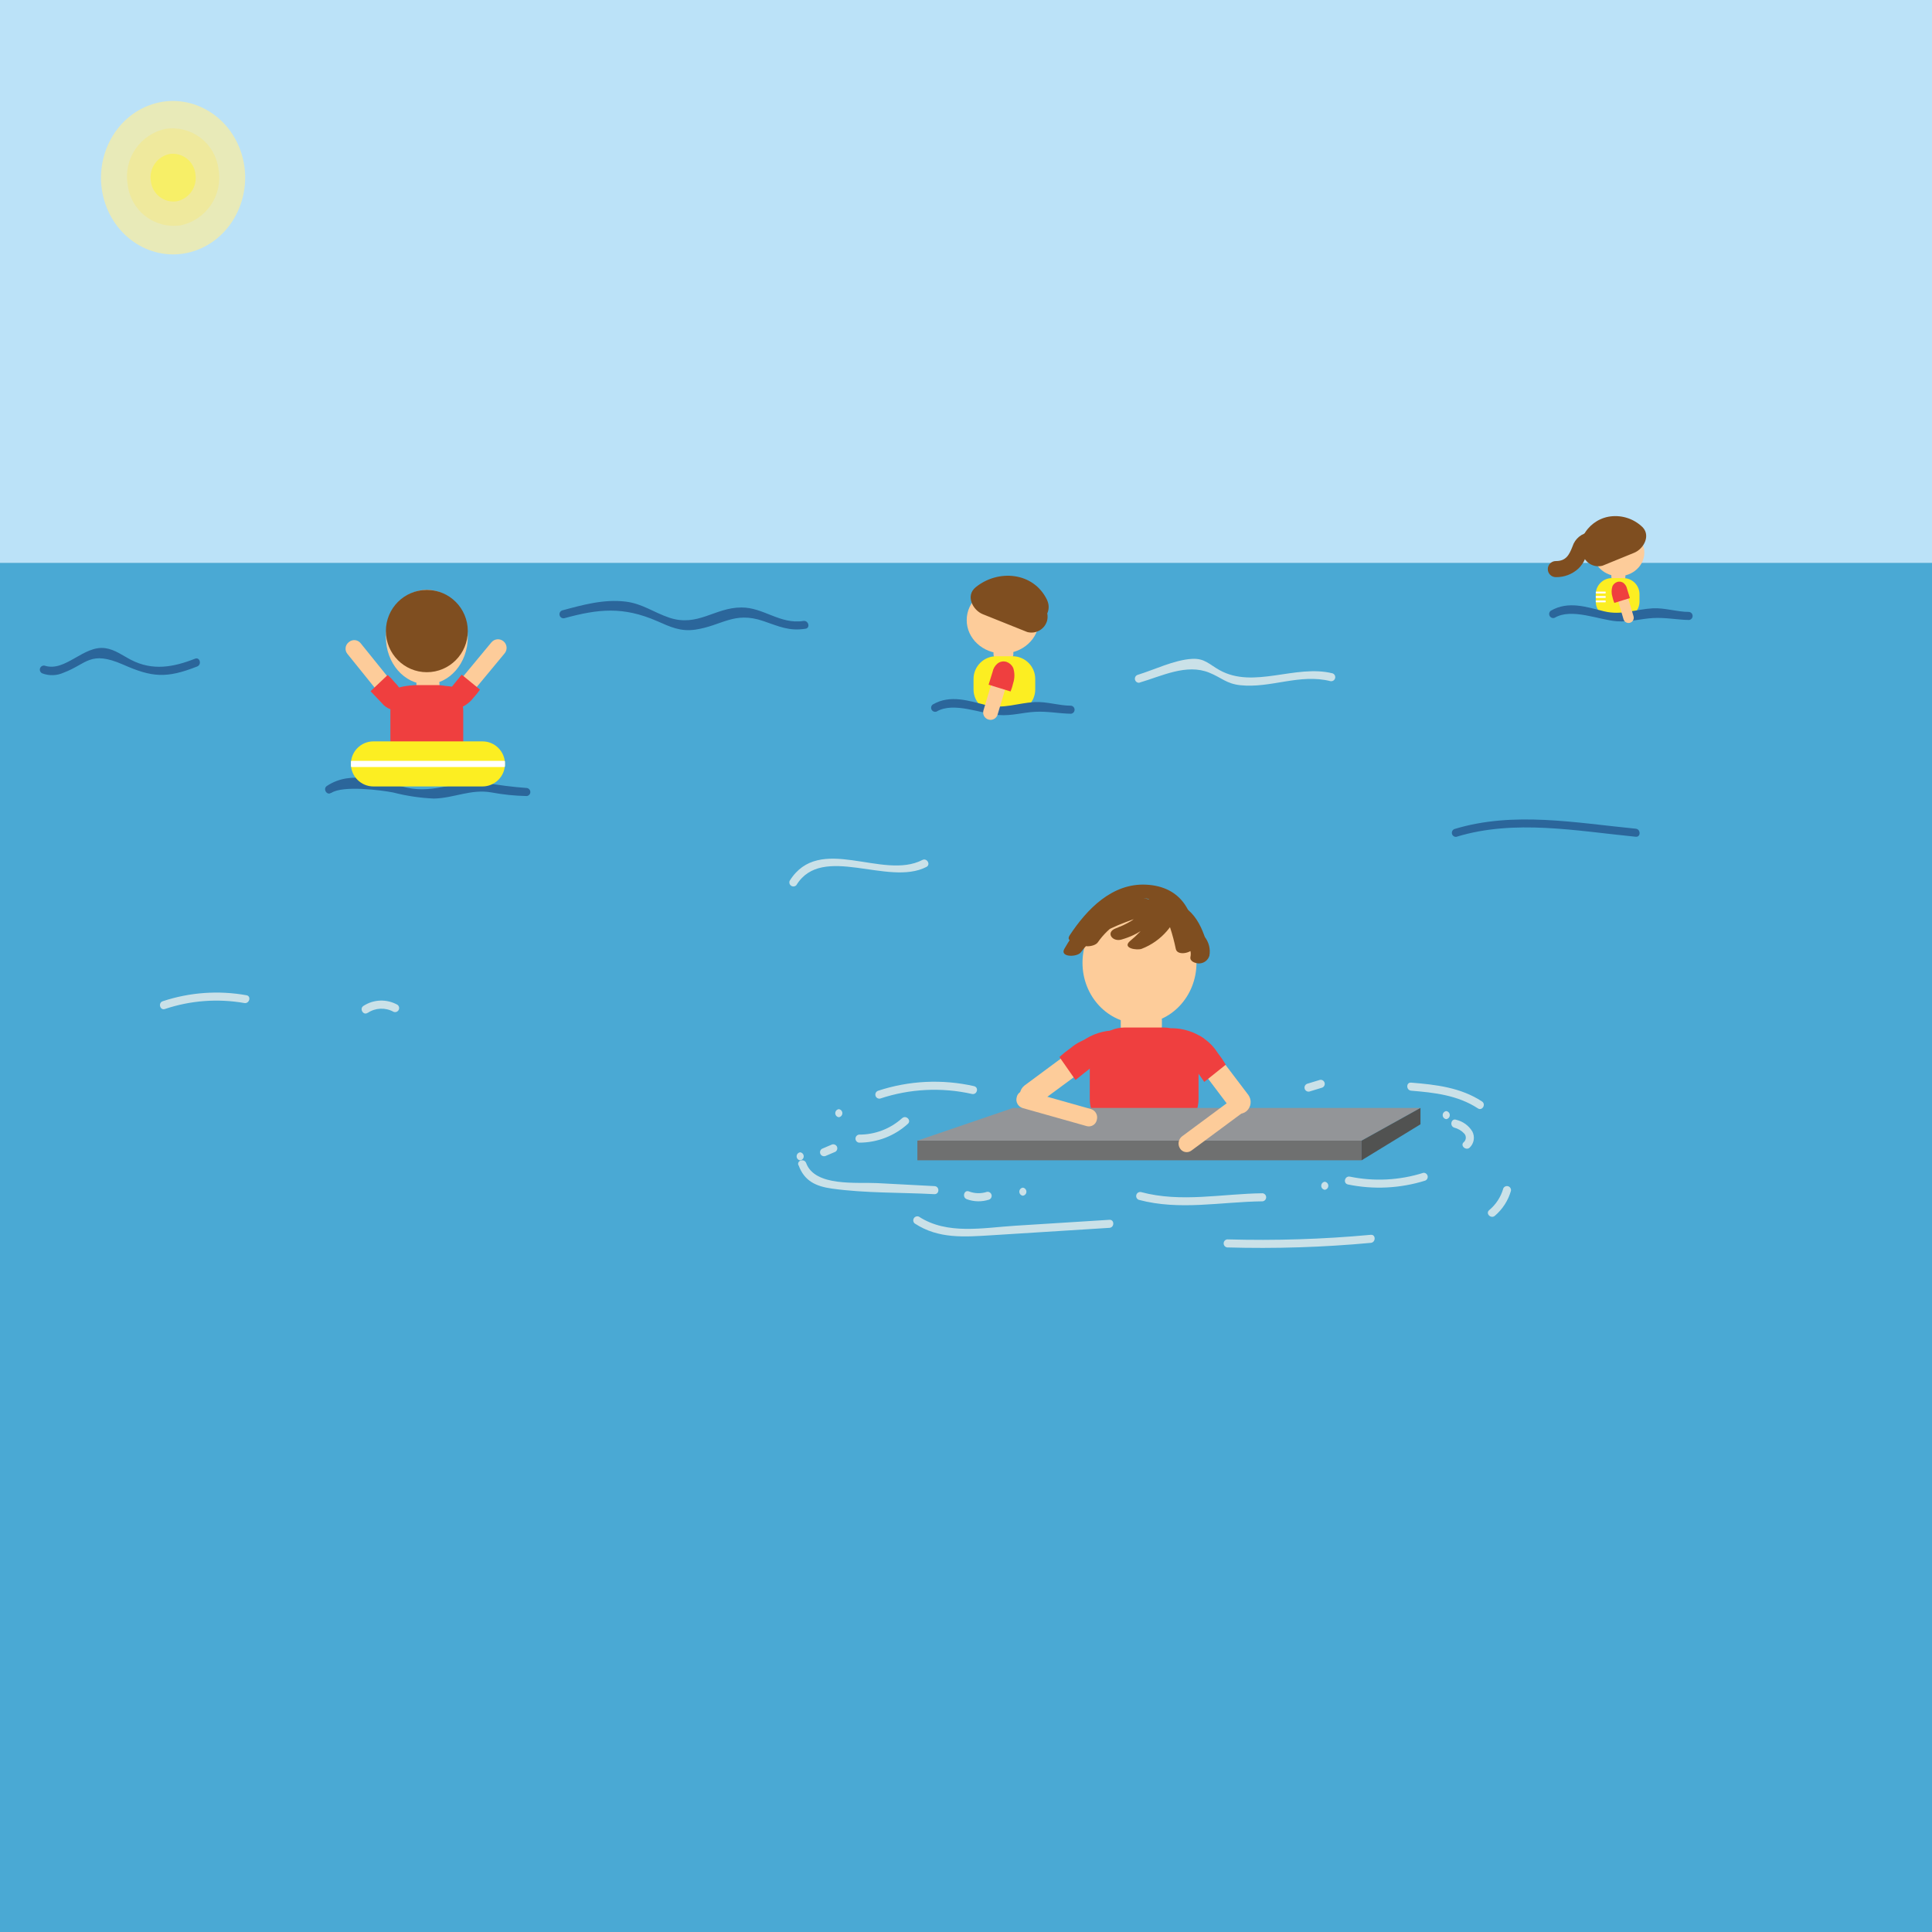
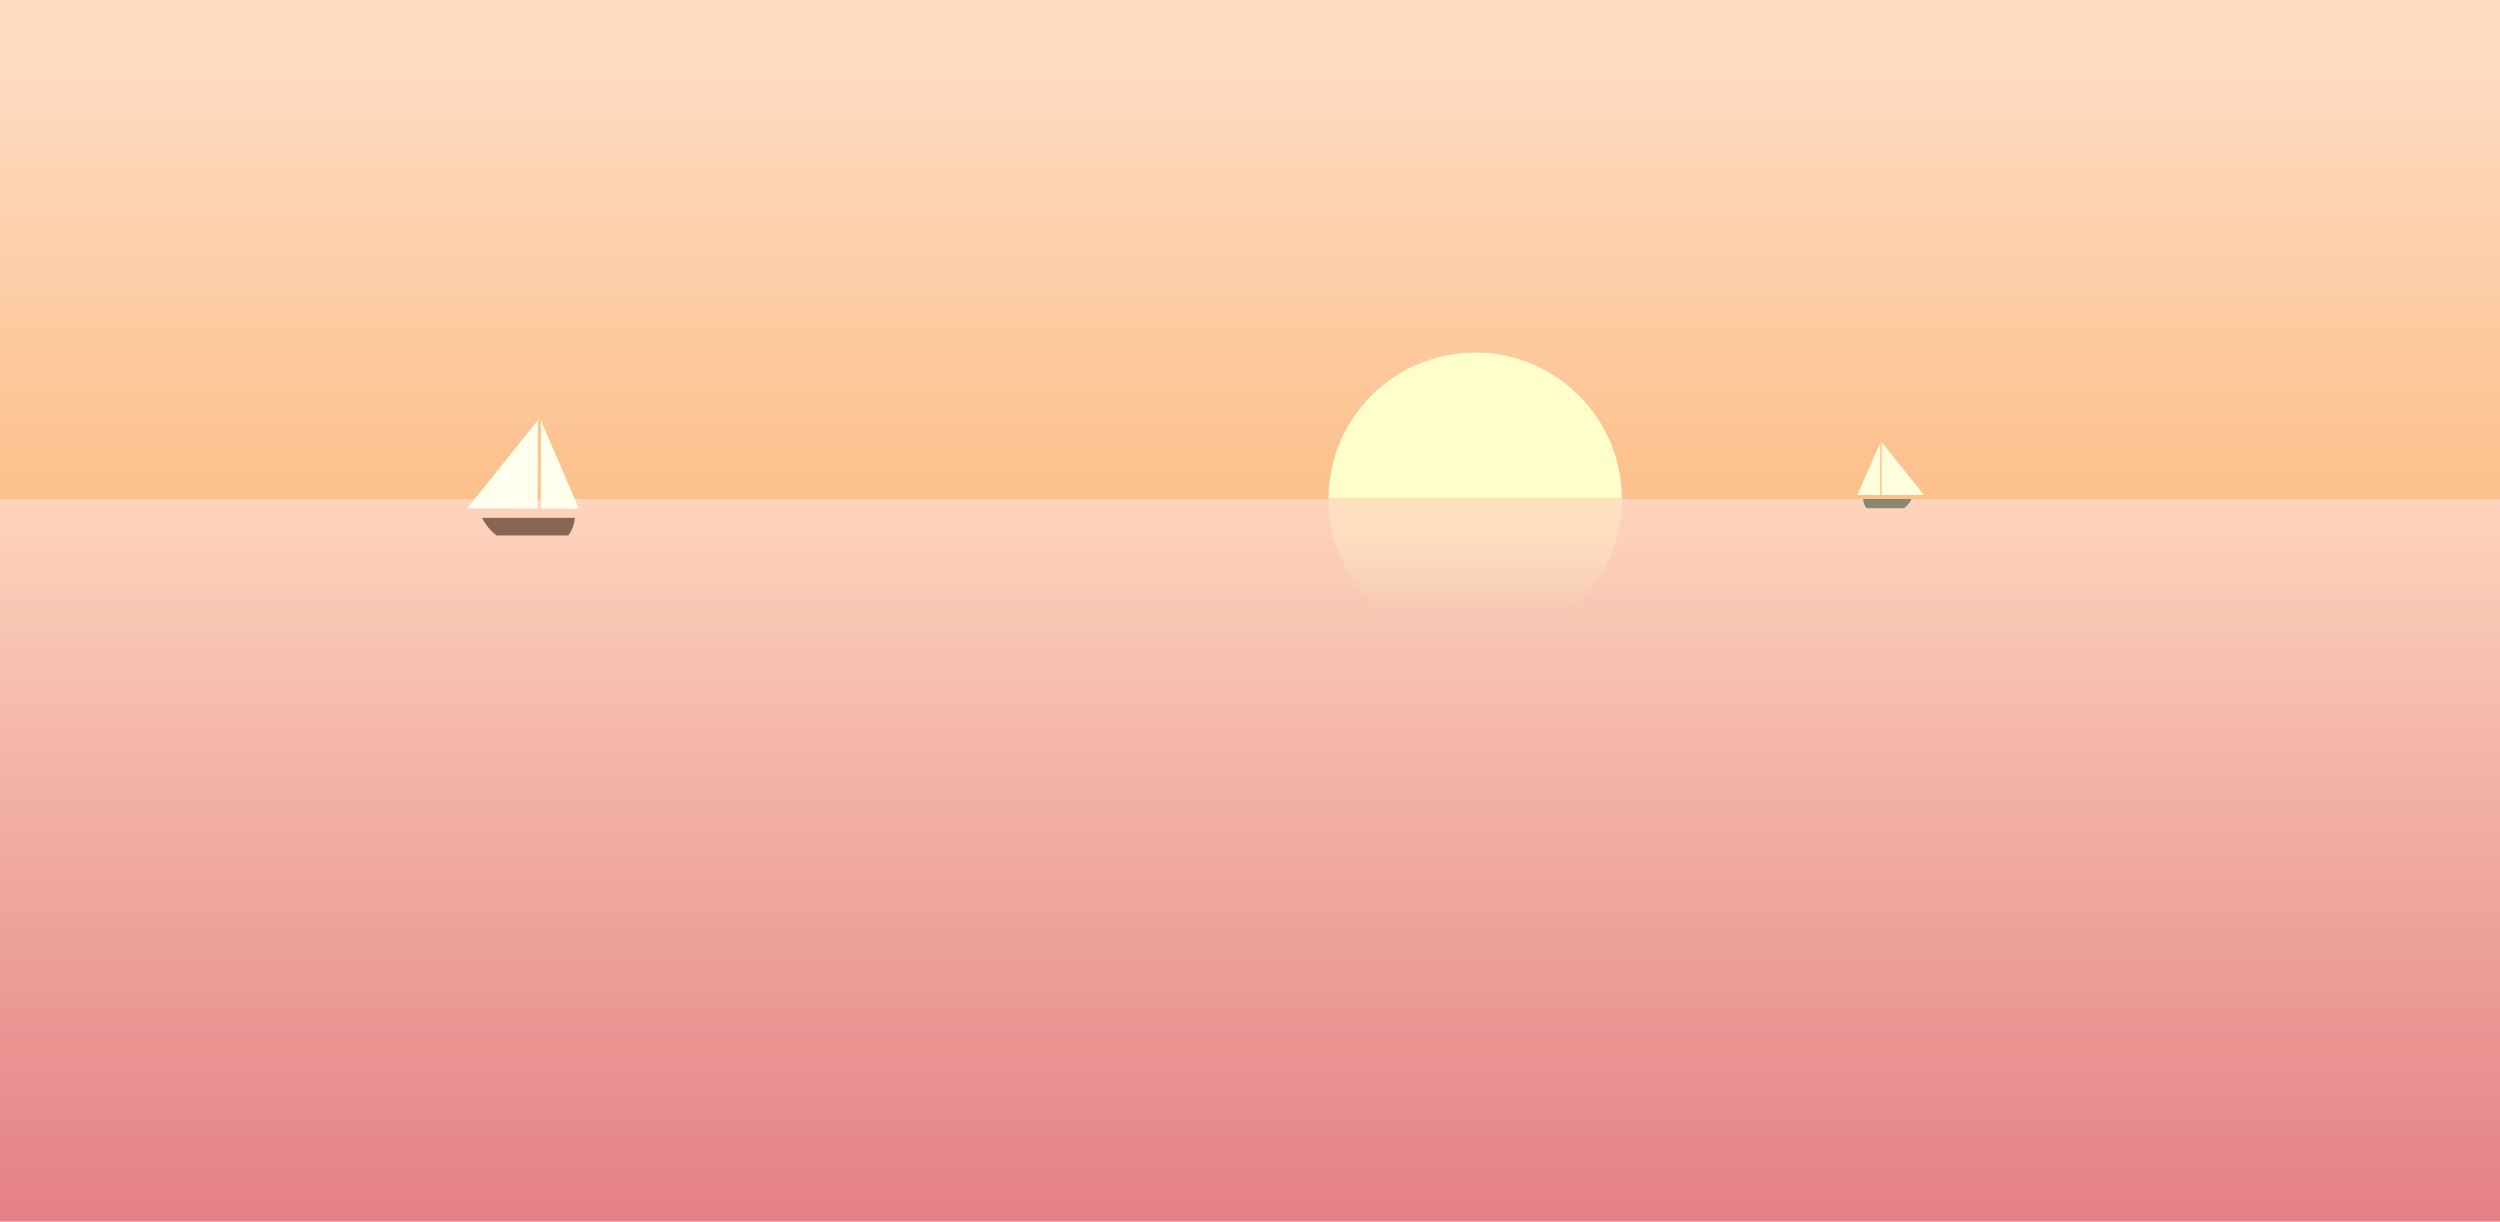
- <svg xmlns="http://www.w3.org/2000/svg" viewBox="0 0 300 300">
-   <style>
- 		.cls-1{fill:#4aa9d4;}.cls-2{fill:#bbe2f8;}.cls-3{fill:#e8eab8;}.cls-4{fill:#efe99d;}.cls-5{fill:#f7ef67;}.cls-6{fill:#fdcc9a;}.cls-7{fill:#7f4e20;}.cls-8{fill:#fcee22;}.cls-9{fill:#fff;}.cls-10{fill:#ef3f3f;}.cls-11{fill:#2b669b;}.cls-12{fill:#939598;}.cls-13{fill:#6f7070;}.cls-14{fill:#515251;}.cls-15{fill:#cae1e8;}
- 	</style>
-   <rect class="cls-1" y="87.38" width="300" height="212.62" />
-   <rect class="cls-2" width="300" height="87.38" />
-   <path class="cls-3" d="M23.07,16.39c5.81-2.24,12.23,1,14.33,7.15s-0.9,13-6.72,15.25-12.23-1-14.33-7.15S17.26,18.63,23.07,16.39Z" />
-   <path class="cls-4" d="M33.93,26.27A7.55,7.55,0,0,1,28,35a7.21,7.21,0,0,1-8.17-6.31A7.55,7.55,0,0,1,25.76,20,7.21,7.21,0,0,1,33.93,26.27Z" />
-   <path class="cls-5" d="M30.34,27a3.7,3.7,0,0,1-2.91,4.26,3.53,3.53,0,0,1-4-3.09,3.7,3.7,0,0,1,2.91-4.26A3.53,3.53,0,0,1,30.34,27Z" />
-   <ellipse class="cls-6" cx="66.28" cy="98.92" rx="6.36" ry="7.33" />
-   <ellipse class="cls-7" cx="66.28" cy="97.99" rx="6.36" ry="6.39" />
-   <path class="cls-7" d="M246.9,82.64a3.18,3.18,0,0,0-2.72,2.21c-0.51,1.3-1,2.28-2.59,2.27a1.25,1.25,0,0,0,0,2.5,5.05,5.05,0,0,0,3.48-1.31,4.43,4.43,0,0,0,1.06-1.54c0.13-.3.4-1.6,0.77-1.64,1.58-.19,1.6-2.69,0-2.5h0Z" />
-   <ellipse class="cls-6" cx="251.36" cy="85.8" rx="3.97" ry="3.67" />
-   <path class="cls-7" d="M250.19,85.71a0.76,0.76,0,0,1,.59-0.58,1.05,1.05,0,0,1,.36,0c-0.11,0,.39.24,0.17,0.06l1.1-4.18-4.9,2a2.58,2.58,0,0,0-1.75,3.08,2.52,2.52,0,0,0,3.08,1.75l4.9-2c1.55-.62,2.72-2.86,1.1-4.18a6.05,6.05,0,0,0-5.1-1.42,5.54,5.54,0,0,0-3.88,2.93,2.57,2.57,0,0,0,.9,3.42,2.52,2.52,0,0,0,3.42-.9h0Z" />
-   <rect class="cls-6" x="250.21" y="88.56" width="2.18" height="1.67" rx="0.67" ry="0.67" />
-   <rect class="cls-8" x="247.79" y="89.77" width="6.79" height="6.15" rx="2.5" ry="2.5" />
-   <rect class="cls-9" x="247.79" y="91.86" width="1.54" height="0.29" rx="0.07" ry="0.07" />
-   <rect class="cls-9" x="247.79" y="92.55" width="1.54" height="0.29" rx="0.07" ry="0.07" />
-   <rect class="cls-9" x="247.79" y="93.24" width="1.54" height="0.29" rx="0.07" ry="0.07" />
-   <rect class="cls-6" x="64.66" y="105.04" width="3.58" height="2.77" rx="1.11" ry="1.11" />
-   <rect class="cls-10" x="60.62" y="106.38" width="11.31" height="13.13" rx="3.96" ry="3.96" />
-   <ellipse class="cls-6" cx="155.72" cy="96.29" rx="5.61" ry="5.18" />
-   <path class="cls-7" d="M162.57,93.12c-2.11-4.32-7.6-4.76-11.07-1.93-1.62,1.32-.44,3.56,1.1,4.18l6.91,2.77a2.52,2.52,0,0,0,3.08-1.75,2.56,2.56,0,0,0-1.75-3.08l-6.91-2.77,1.1,4.18a2.1,2.1,0,0,1,3.21.91c1.41,2.89,5.72.36,4.32-2.52h0Z" />
-   <rect class="cls-6" x="154.26" y="100.19" width="3.08" height="2.35" rx="0.95" ry="0.95" transform="translate(311.61 202.73) rotate(180)" />
-   <rect class="cls-8" x="151.18" y="101.89" width="9.58" height="8.68" rx="3.53" ry="3.53" transform="translate(311.93 212.47) rotate(-180)" />
-   <g>
-     <ellipse class="cls-6" cx="176.94" cy="149.5" rx="8.85" ry="9.43" />
-     <rect class="cls-6" x="174.03" y="156.78" width="6.39" height="4.28" rx="1.62" ry="1.62" />
-     <rect class="cls-10" x="169.22" y="159.55" width="16.89" height="16.56" rx="5.43" ry="5.43" />
-     <path class="cls-7" d="M177.72,141.49a14.1,14.1,0,0,1-4.48,2.67c-1.6.61-.54,2.13,0.88,1.74,2.53-.71,5.13-2.28,5.79-5a0.71,0.71,0,0,0-.34-0.68c-2-1.34-4.52.35-6.42,1.16-2.27,1-4.3,2.08-5.28,4.45-0.6,1.45,2,1.31,2.58.52a11.57,11.57,0,0,1,7.43-4.79c0.87-.17,1.86-1.47.6-1.87-6.09-2-10.45,2.83-13.21,7.65-0.76,1.33,2,1.32,2.58.52,2-2.75,4.87-3.92,8-5.06,1.41-.52,4.55-2.68,2.48.34a17.47,17.47,0,0,1-2.88,3c-1.26,1.12,1.13,1.46,1.83,1.19a9.89,9.89,0,0,0,6.07-7l-2.91.51a30,30,0,0,1,2.14,6.52c0.25,1.2,2.86.57,2.91-.51,0.23-5.07-2-9.21-7.52-9.48-5.28-.26-9.2,3.81-11.88,7.88-0.85,1.29,2.1,1.27,2.76.27,2-3.07,5.07-6.82,9.21-6,3.9,0.79,4.66,4.1,4.5,7.57l2.91-.51a30,30,0,0,0-2.14-6.52c-0.54-1.18-2.62-.58-2.91.51a7.21,7.21,0,0,1-4.4,5.14l1.83,1.19c1.29-1.15,7.37-7.88,1.76-7.46-2.45.18-5.63,1.82-7.87,2.82a15.06,15.06,0,0,0-6.26,4.77l2.58,0.52c1.78-3.11,4.43-7.44,8.76-6.05l0.6-1.87a14.92,14.92,0,0,0-9.33,5.89l2.58,0.52c0.71-1.71,2.19-2.44,3.78-3.13l2.25-.91a5.3,5.3,0,0,1-3,1.95l0.88,1.74a17.91,17.91,0,0,0,5.63-3.49c1.32-1.17-1.5-1.57-2.4-.77h0Z" />
-     <path class="cls-7" d="M179.64,141.32c1.42-.17,2.84,1.38,3.49,2.44a13.42,13.42,0,0,1,1.39,3.63c0.19,0.73,3.09,0,2.9-.78-1-3.69-3-7-7.27-6.5-0.35,0-1.67.35-1.69,0.84s0.83,0.41,1.18.36h0Z" />
-     <path class="cls-7" d="M184.37,146.7a2.19,2.19,0,0,1,.48,1.9c-0.13.71,0.8,1,1.35,1a1.68,1.68,0,0,0,1.59-1.18,3.65,3.65,0,0,0-.77-3,1.67,1.67,0,0,0-2-.23c-0.49.24-1.15,0.95-.68,1.52h0Z" />
-   </g>
-   <path class="cls-11" d="M241.42,95.92c2.65-1.55,6.88.35,9.63,0.55,2,0.15,3.69-.39,5.63-0.5s3.71,0.27,5.6.3a0.63,0.63,0,0,0,0-1.25c-1.91,0-3.79-.67-5.68-0.56-2.58.14-4.82,1.12-7.49,0.47s-5.58-1.69-8.31-.09a0.63,0.63,0,0,0,.63,1.08h0Z" />
-   <path class="cls-11" d="M51.43,123.13c1.83-1.21,7.75-.43,9.59-0.08a30.77,30.77,0,0,0,6.35.95c3.12-.06,5.76-1.52,8.95-0.95a33.34,33.34,0,0,0,5.48.56,0.63,0.63,0,0,0,0-1.25,66,66,0,0,1-6.6-.83c-4.13-.48-7.61,1.75-12,0.78-4.06-.91-8.57-2.83-12.44-0.27-0.67.44,0,1.53,0.63,1.08h0Z" />
-   <polygon class="cls-12" points="157.31 172.04 220.57 172.04 211.43 177.12 142.45 177.12 157.31 172.04" />
-   <rect class="cls-13" x="142.45" y="177.12" width="68.98" height="3.05" />
-   <polygon class="cls-14" points="220.57 174.58 220.57 172.04 211.43 177.12 211.43 180.17 220.57 174.58" />
-   <path class="cls-15" d="M140.09,173.62a9.87,9.87,0,0,1-6.7,2.56,0.63,0.63,0,0,0,0,1.25,11.22,11.22,0,0,0,7.58-2.92c0.6-.53-0.28-1.42-0.88-0.88h0Z" />
-   <path class="cls-15" d="M129.07,177.77l-1.43.61a0.63,0.63,0,0,0-.22.86,0.64,0.64,0,0,0,.86.22l1.43-.61a0.63,0.63,0,0,0,.22-0.86,0.64,0.64,0,0,0-.86-0.22h0Z" />
-   <path class="cls-15" d="M124.25,180.18a0.63,0.63,0,0,0,0-1.25,0.63,0.63,0,0,0,0,1.25h0Z" />
-   <path class="cls-15" d="M124,180.93c0.89,2.46,2.69,3.29,5.21,3.64,5.19,0.72,10.66.58,15.9,0.86,0.8,0,.8-1.21,0-1.25l-8.93-.47c-3.13-.16-9.63.6-11-3.11-0.27-.75-1.48-0.43-1.21.33h0Z" />
-   <path class="cls-15" d="M150.11,186.21a5.3,5.3,0,0,0,3.47.07,0.63,0.63,0,0,0-.33-1.21,4.17,4.17,0,0,1-2.8-.07c-0.76-.28-1.08.93-0.33,1.21h0Z" />
-   <path class="cls-15" d="M158.83,185.67a0.63,0.63,0,0,0,0-1.25,0.63,0.63,0,0,0,0,1.25h0Z" />
-   <path class="cls-15" d="M224.57,173.78a0.63,0.63,0,0,0,0-1.25,0.63,0.63,0,0,0,0,1.25h0Z" />
-   <path class="cls-15" d="M225.79,175.09a3.25,3.25,0,0,1,1.59.94,0.94,0.94,0,0,1-.07,1.31c-0.63.5,0.26,1.38,0.88,0.88a2.11,2.11,0,0,0,.43-2.53,4,4,0,0,0-2.5-1.81c-0.76-.28-1.08.93-0.33,1.21h0Z" />
-   <path class="cls-15" d="M221,182.12a22.64,22.64,0,0,1-11.38.59c-0.79-.16-1.12,1-0.33,1.21a24,24,0,0,0,12-.59,0.63,0.63,0,0,0-.33-1.21h0Z" />
-   <path class="cls-15" d="M205.71,184.75a0.63,0.63,0,0,0,0-1.25,0.63,0.63,0,0,0,0,1.25h0Z" />
-   <path class="cls-15" d="M196.05,185.29c-6.34.07-12.64,1.49-18.89-.19a0.63,0.63,0,0,0-.33,1.21c6.37,1.7,12.76.3,19.23,0.23a0.63,0.63,0,0,0,0-1.25h0Z" />
-   <path class="cls-15" d="M142.07,190c3.68,2.4,7.69,2.07,11.92,1.81l18.28-1.15c0.8-.05.8-1.3,0-1.25l-14.63.92c-4.94.31-10.55,1.46-14.95-1.41a0.63,0.63,0,0,0-.63,1.08h0Z" />
-   <path class="cls-15" d="M190.56,193.7a184.56,184.56,0,0,0,22.3-.71c0.79-.07.8-1.32,0-1.25a184.56,184.56,0,0,1-22.3.71,0.63,0.63,0,0,0,0,1.25h0Z" />
-   <path class="cls-15" d="M233.42,184.58a6.82,6.82,0,0,1-2.18,3.33c-0.62.52,0.27,1.4,0.88,0.88a8,8,0,0,0,2.5-3.88,0.63,0.63,0,0,0-1.21-.33h0Z" />
-   <path class="cls-15" d="M219.1,169.36c3.65,0.3,7.25.7,10.39,2.75,0.67,0.44,1.3-.64.63-1.08-3.31-2.17-7.16-2.61-11-2.92-0.8-.07-0.8,1.18,0,1.25h0Z" />
-   <path class="cls-15" d="M203.3,169.5l2-.61a0.63,0.63,0,0,0-.33-1.21l-2,.61a0.63,0.63,0,0,0,.33,1.21h0Z" />
-   <path class="cls-15" d="M151.27,168.66a27.91,27.91,0,0,0-14.94.72,0.63,0.63,0,0,0,.33,1.21,26.62,26.62,0,0,1,14.27-.72c0.78,0.17,1.12-1,.33-1.21h0Z" />
-   <path class="cls-15" d="M130.25,173.48a0.63,0.63,0,0,0,0-1.25,0.63,0.63,0,0,0,0,1.25h0Z" />
-   <path class="cls-11" d="M145.45,110.48c2.65-1.55,6.88.35,9.63,0.55,2,0.15,3.69-.39,5.63-0.5s3.71,0.27,5.6.3a0.63,0.63,0,0,0,0-1.25c-1.91,0-3.79-.67-5.68-0.56-2.58.14-4.82,1.12-7.49,0.47s-5.58-1.69-8.31-.09a0.63,0.63,0,0,0,.63,1.08h0Z" />
-   <path class="cls-11" d="M226.18,129.93c9-2.75,18.66-.9,27.82,0,0.8,0.08.79-1.17,0-1.25-9.31-.91-19-2.74-28.15.05a0.63,0.63,0,0,0,.33,1.21h0Z" />
-   <path class="cls-11" d="M6.59,104.57a4.3,4.3,0,0,0,3.29-.12c3.62-1.35,4.08-3.5,9.22-1.26,4.51,2,6.75,2.18,11.52.3,0.74-.29.42-1.5-0.33-1.21-3.37,1.33-6.59,1.91-9.93.19-1.29-.66-2.51-1.61-4-1.82-3.41-.49-6.2,3.76-9.44,2.71a0.63,0.63,0,0,0-.33,1.21h0Z" />
-   <path class="cls-11" d="M87.61,96c5.35-1.46,9.14-1.85,14.44.45,2,0.88,3.61,1.66,5.92,1.32,4.12-.61,6-2.89,10.54-1.34,2.47,0.84,4,1.6,6.57,1.2,0.79-.12.46-1.33-0.33-1.21-3.62.57-6.2-2.12-9.64-2.09-4.12,0-6.76,3.07-11.19,1.58-2.41-.81-4.17-2.17-6.75-2.49-3.37-.42-6.68.5-9.89,1.37A0.63,0.63,0,0,0,87.61,96h0Z" />
-   <path class="cls-15" d="M25.6,156.68a25.19,25.19,0,0,1,12.34-.93c0.79,0.14,1.12-1.07.33-1.21a26.53,26.53,0,0,0-13,.93c-0.76.25-.43,1.46,0.33,1.21h0Z" />
-   <path class="cls-15" d="M57.1,157.28a3.83,3.83,0,0,1,4-.17,0.63,0.63,0,0,0,.63-1.08,5.1,5.1,0,0,0-5.3.17c-0.67.44,0,1.52,0.63,1.08h0Z" />
-   <path class="cls-15" d="M123.69,137.4c4-6.45,14.22.28,20.16-2.78,0.72-.37.08-1.45-0.63-1.08-6.19,3.19-16-4.17-20.6,3.23a0.63,0.63,0,0,0,1.08.63h0Z" />
-   <path class="cls-15" d="M176.93,106c3.43-1,7.31-3,10.86-1.54,1.88,0.76,2.65,1.71,4.81,1.94,4.75,0.5,9.18-1.84,14-.63a0.63,0.63,0,0,0,.33-1.21c-5.76-1.45-12.26,2.47-17.57-.51-1.63-.91-2.32-1.86-4.29-1.74-2.74.16-5.85,1.7-8.44,2.49a0.63,0.63,0,0,0,.33,1.21h0Z" />
-   <text />
-   <rect class="cls-6" x="251.63" y="92.12" width="1.62" height="4.7" rx="0.81" ry="0.81" transform="translate(-16.48 76.18) rotate(-16.63)" />
-   <path class="cls-10" d="M251.08,90.38a1.26,1.26,0,0,0-.7.65,2.69,2.69,0,0,0,0,1.66,5.7,5.7,0,0,0,.29.93l2.42-.75-0.44-1.43a1.6,1.6,0,0,0-.52-0.89A1.07,1.07,0,0,0,251.08,90.38Z" />
-   <rect class="cls-6" x="73.6" y="98.41" width="2.67" height="10.19" rx="1.33" ry="1.33" transform="translate(83.3 -24.01) rotate(39.66)" />
-   <path class="cls-10" d="M69.93,109.7a1.77,1.77,0,0,0,1.41.26,4.91,4.91,0,0,0,2.19-1.63,10.74,10.74,0,0,0,1-1.25l-2.84-2.32-1.56,1.92a3,3,0,0,0-.79,1.5A1.47,1.47,0,0,0,69.93,109.7Z" />
-   <rect class="cls-6" x="55.78" y="98.68" width="2.64" height="9.35" rx="1.27" ry="1.27" transform="translate(-52.23 58.75) rotate(-38.89)" />
-   <path class="cls-10" d="M62.27,109.77a1.77,1.77,0,0,0,.43-1.37A5.07,5.07,0,0,0,61.33,106a11.13,11.13,0,0,0-1.13-1.19l-2.66,2.52,1.73,1.82a3.05,3.05,0,0,0,1.41,1A1.47,1.47,0,0,0,62.27,109.77Z" />
-   <path class="cls-10" d="M64.26,106.44a8.16,8.16,0,0,0-2.28.31,7.86,7.86,0,0,0-2.23,1l4,0.34Z" />
-   <path class="cls-10" d="M68.68,106.5a8.16,8.16,0,0,1,2.28.31,7.86,7.86,0,0,1,2.23,1l-4,.34Z" />
-   <rect class="cls-8" x="54.49" y="115.12" width="23.92" height="7" rx="3.5" ry="3.5" />
-   <rect class="cls-9" x="54.49" y="118.14" width="23.92" height="0.96" rx="0.11" ry="0.11" />
-   <path class="cls-6" d="M168.21,164h0a1.88,1.88,0,0,1-.42,2.5L161,171.51a1.62,1.62,0,0,1-2.34-.45h0a1.88,1.88,0,0,1,.42-2.5l6.82-5.05A1.62,1.62,0,0,1,168.21,164Z" />
-   <path class="cls-10" d="M171.14,161.76a1.92,1.92,0,0,0-1.6-.63,7.31,7.31,0,0,0-3.3,1.62,17.08,17.08,0,0,0-1.73,1.38L167,167.7l2.66-2.12a4.74,4.74,0,0,0,1.56-1.75A1.81,1.81,0,0,0,171.14,161.76Z" />
-   <path class="cls-10" d="M173.25,160a8.76,8.76,0,0,0-5.16,1.64l4.55,0.41Z" />
-   <path class="cls-6" d="M193.56,172.54h0a1.62,1.62,0,0,1-2.37-.27L186,165.39a1.88,1.88,0,0,1,.25-2.52h0a1.62,1.62,0,0,1,2.37.27l5.22,6.88A1.88,1.88,0,0,1,193.56,172.54Z" />
-   <path class="cls-10" d="M184.65,161a1.89,1.89,0,0,1,1.7-.11,7.69,7.69,0,0,1,2.71,2.57,18.06,18.06,0,0,1,1.28,1.86L187,168l-2-2.85a5,5,0,0,1-1-2.16A1.76,1.76,0,0,1,184.65,161Z" />
-   <path class="cls-10" d="M181.87,159.66A8.76,8.76,0,0,1,187,161.3l-4.55.41Z" />
-   <path class="cls-6" d="M170.32,173.87h0a1.26,1.26,0,0,1-1.55,1l-10-2.82a1.36,1.36,0,0,1-.9-1.65h0a1.26,1.26,0,0,1,1.55-1l10,2.82A1.36,1.36,0,0,1,170.32,173.87Z" />
-   <path class="cls-6" d="M193.91,170.42h0a1.41,1.41,0,0,1-.32,1.88l-8.6,6.37a1.22,1.22,0,0,1-1.76-.34h0a1.41,1.41,0,0,1,.32-1.88l8.6-6.37A1.22,1.22,0,0,1,193.91,170.42Z" />
-   <rect class="cls-6" x="153.27" y="105.24" width="2.29" height="6.63" rx="1.14" ry="1.14" transform="translate(271.32 256.76) rotate(-163.37)" />
-   <path class="cls-10" d="M156.33,102.79a1.78,1.78,0,0,1,1,.92,3.8,3.8,0,0,1,0,2.35,8,8,0,0,1-.41,1.31l-3.41-1.05,0.62-2a2.25,2.25,0,0,1,.73-1.26A1.51,1.51,0,0,1,156.33,102.79Z" />
+ <svg xmlns="http://www.w3.org/2000/svg" viewBox="0 0 2324.97 1136">
+   <linearGradient id="water" y1="1" x2="0" y2="0">
+     <stop offset="0" stop-color="#e48085" />
+     <stop offset="0.62" stop-color="#f3b3a7" />
+     <stop offset="1" stop-color="#fdd4bd" />
+   </linearGradient>
+   <linearGradient id="sky" y1="1" x2="0" y2="0">
+     <stop offset="0" stop-color="#fcc08b" />
+     <stop offset="0.85" stop-color="#fedac1" />
+   </linearGradient>
+   <linearGradient id="sung" y1="1" x2="0" y2="0">
+     <stop offset="0" stop-color="#e9c2b0" stop-opacity="0" />
+     <stop offset="0.11" stop-color="#edcbb4" stop-opacity="0.18" />
+     <stop offset="0.29" stop-color="#f3dabb" stop-opacity="0.47" />
+     <stop offset="0.45" stop-color="#f8e6c0" stop-opacity="0.7" />
+     <stop offset="0.59" stop-color="#fceec4" stop-opacity="0.86" />
+     <stop offset="0.7" stop-color="#fef3c6" stop-opacity="0.96" />
+     <stop offset="0.76" stop-color="#fff5c7" />
+   </linearGradient>
+   <rect y="464.26" width="2324.97" height="671.74" fill="url(#water)" />
+   <rect width="2324.97" height="464.26" fill="url(#sky)" />
+   <path d="M1371.9,327.91a136.45,136.45,0,0,0-136.44,135.56h272.88A136.45,136.45,0,0,0,1371.9,327.91Z" fill="#ffc" />
+   <polygon points="1737.98 436.08 1727.34 460.29 1748.54 460.32 1748.59 460.32 1748.59 411.93 1737.98 436.08" fill="#ffd" />
+   <polygon points="520.67 431.89 502.97 390.75 502.93 390.86 502.93 472.98 538.38 473.04 520.67 431.89" fill="#ffe" />
+   <polygon points="500.22 390.76 467.25 431.79 434.29 472.82 499.94 473.04 500.33 390.89 500.22 390.76" fill="#ffe" />
+   <polygon points="1789.17 460.27 1769.55 435.74 1749.98 411.3 1749.98 460.32 1749.99 460.32 1789.17 460.27" fill="#ffd" />
+   <path d="M448.24,481.64H534.6A30.1,30.1,0,0,1,528.43,498H461.81A49,49,0,0,1,448.24,481.64Z" fill="#865" />
+   <path d="M1777.85,464.07h-45.23a15.77,15.77,0,0,0,3.23,8.56h34.89A25.65,25.65,0,0,0,1777.85,464.07Z" fill="#887" />
+   <path d="M1235.46,463.25c0,0.3,0,.59,0,0.89a136.45,136.45,0,1,0,272.91,0c0-.3,0-0.59,0-0.89H1235.46Z" opacity="0.4" fill="url(#sung)" />
</svg>
